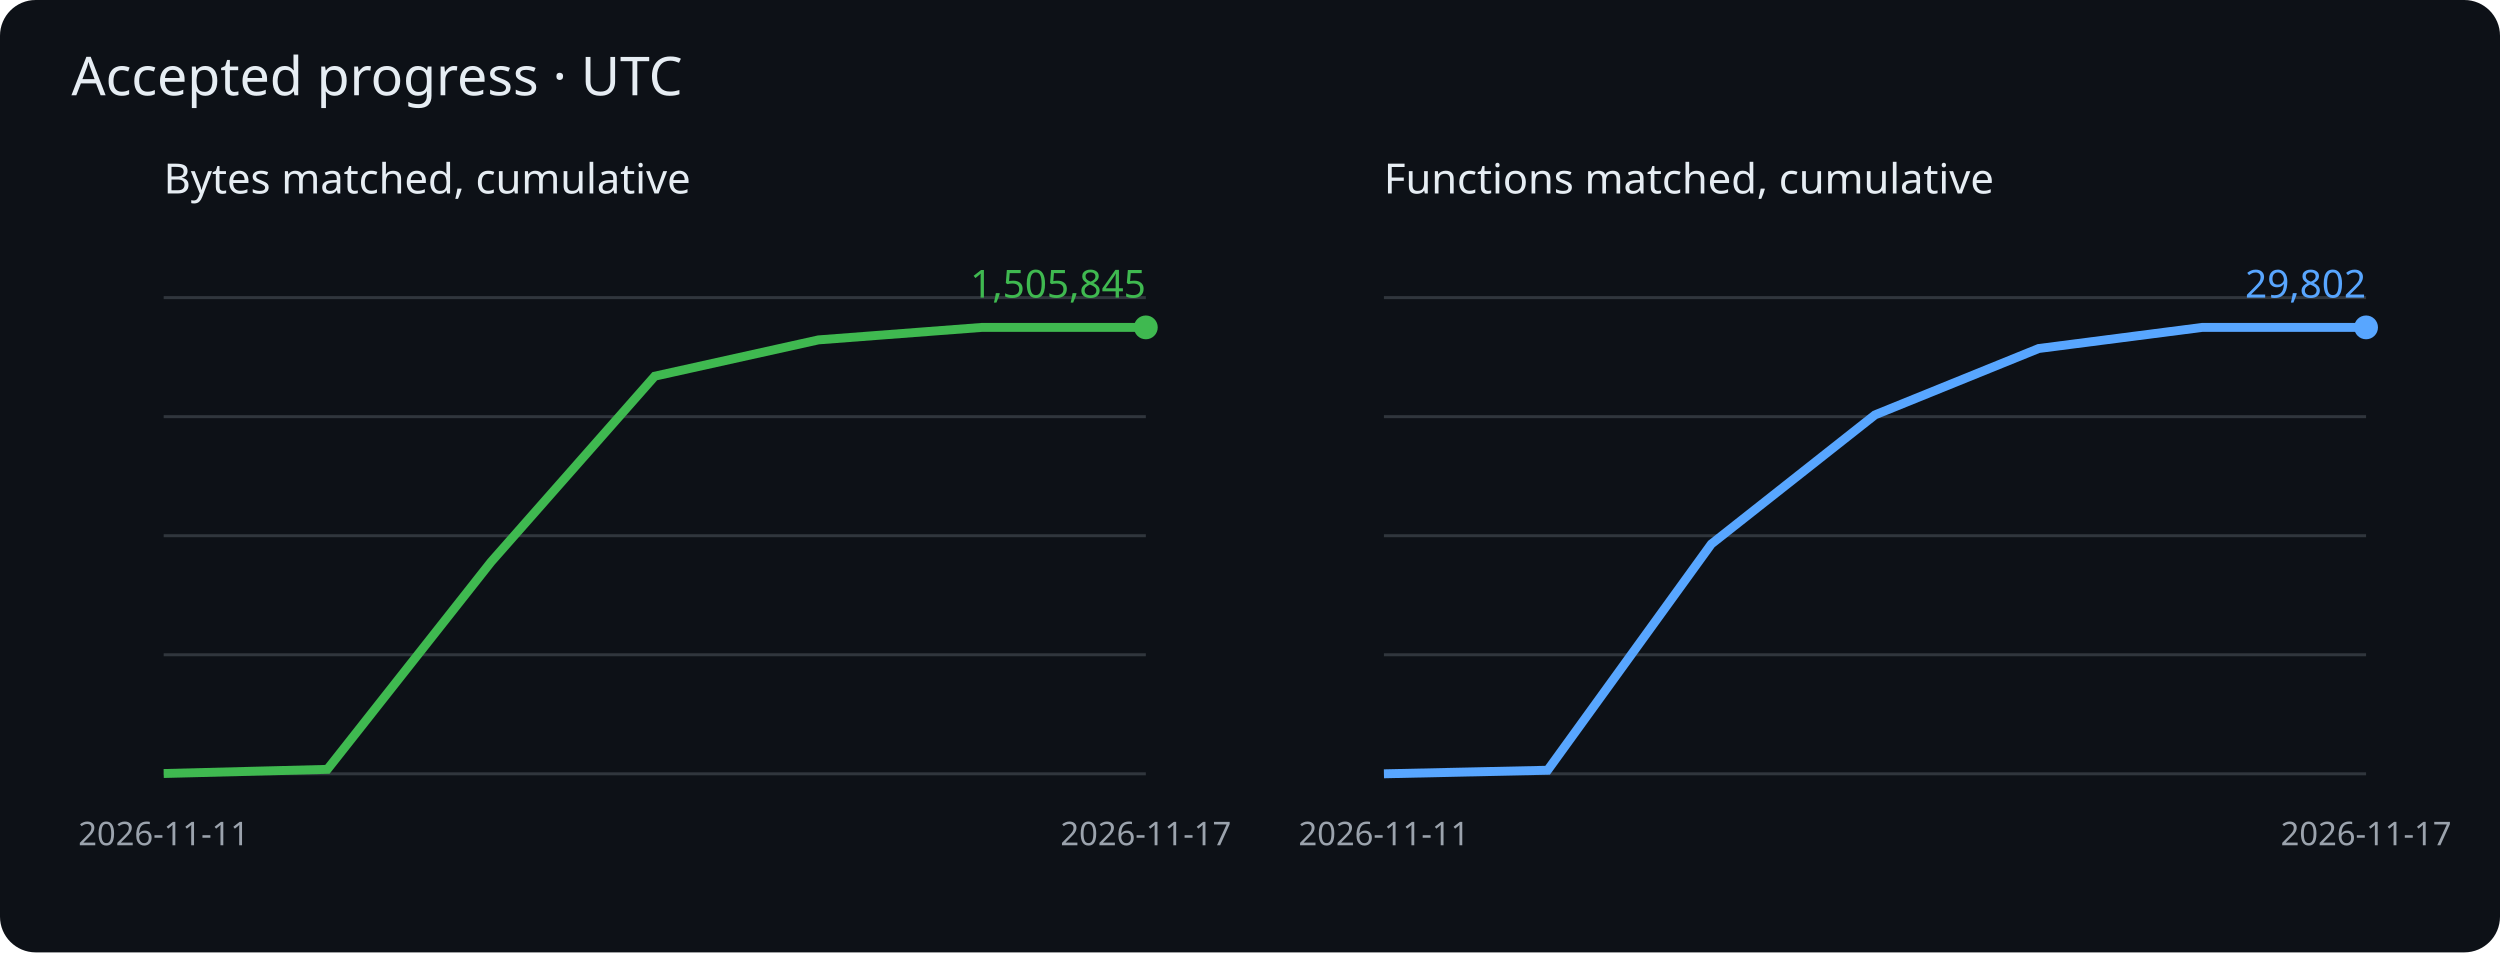
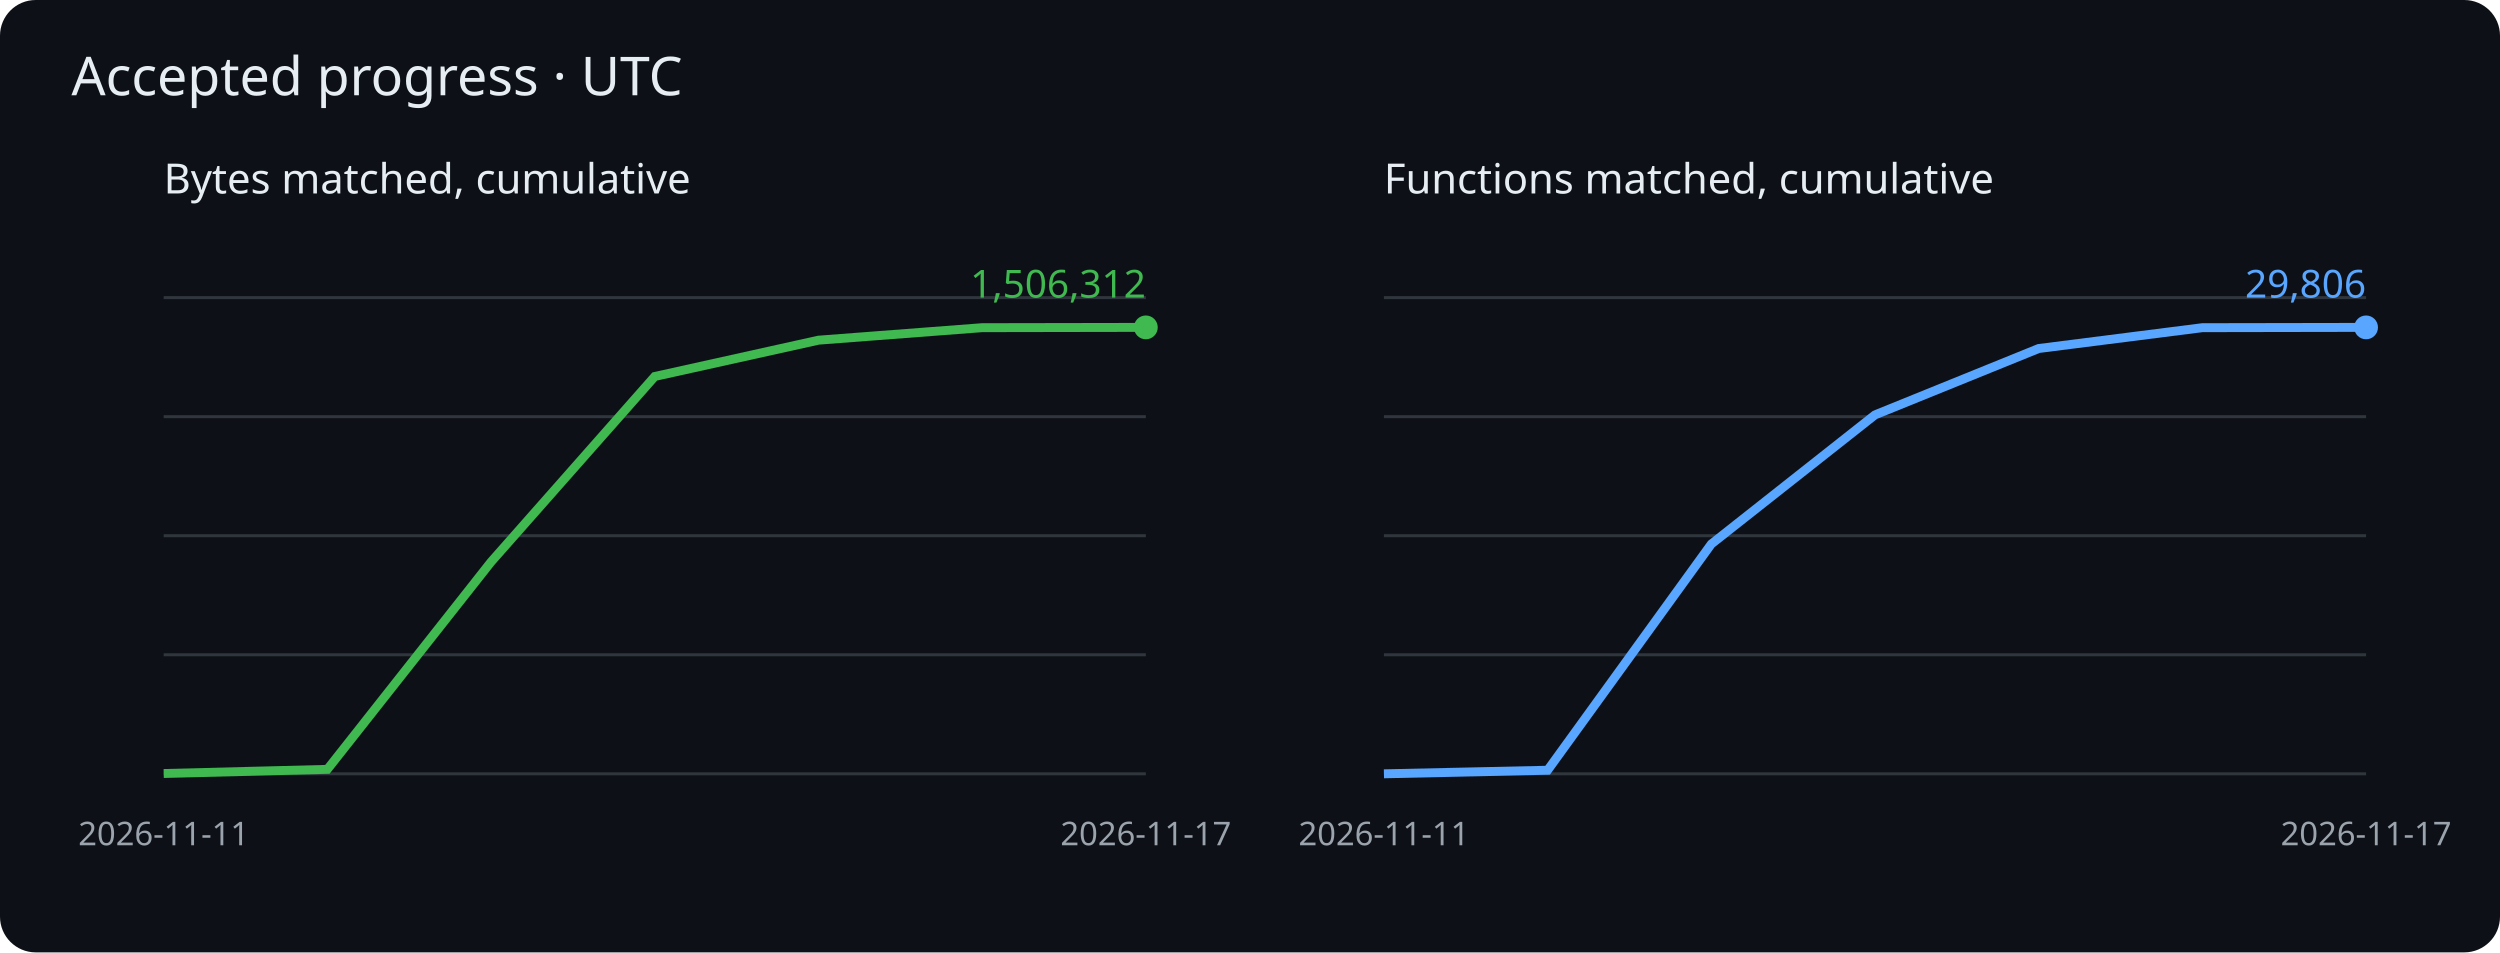
<svg xmlns="http://www.w3.org/2000/svg" viewBox="0 0 840 320" role="img" aria-label="Cumulative matched bytes and functions">
  <rect width="840" height="320" rx="12" fill="#0d1117" />
  <g font-family="sans-serif">
    <text x="24" y="32" fill="#e6edf3" font-size="18">Accepted progress · UTC</text>
    <text x="55" y="65" fill="#e6edf3" font-size="14">Bytes matched, cumulative</text>
    <path d="M55 260h330" stroke="#30363d" />
    <path d="M55 220h330" stroke="#30363d" />
    <path d="M55 180h330" stroke="#30363d" />
    <path d="M55 140h330" stroke="#30363d" />
    <path d="M55 100h330" stroke="#30363d" />
-     <polyline points="55.0,259.9 110.0,258.5 165.0,188.8 220.0,126.4 275.0,114.2 330.0,110.0 385.0,110.0" fill="none" stroke="#3fb950" stroke-width="3" />
+     <polyline points="55.0,259.9 110.0,258.5 165.0,188.8 220.0,126.5 275.0,114.3 330.0,110.1 385.0,110.0" fill="none" stroke="#3fb950" stroke-width="3" />
    <circle cx="385.0" cy="110.0" r="4" fill="#3fb950" />
-     <text x="385.0" y="100.0" text-anchor="end" fill="#3fb950" font-size="13">1,505,845</text>
+     <text x="385.0" y="100.0" text-anchor="end" fill="#3fb950" font-size="13">1,506,312</text>
    <text x="55.0" y="284" fill="#9ba3ad" font-size="11" text-anchor="middle">2026-11-11</text>
    <text x="385.0" y="284" fill="#9ba3ad" font-size="11" text-anchor="middle">2026-11-17</text>
    <text x="465" y="65" fill="#e6edf3" font-size="14">Functions matched, cumulative</text>
    <path d="M465 260h330" stroke="#30363d" />
    <path d="M465 220h330" stroke="#30363d" />
    <path d="M465 180h330" stroke="#30363d" />
    <path d="M465 140h330" stroke="#30363d" />
    <path d="M465 100h330" stroke="#30363d" />
-     <polyline points="465.0,260.0 520.0,258.8 575.0,182.8 630.0,139.4 685.0,117.1 740.0,110.0 795.0,110.0" fill="none" stroke="#58a6ff" stroke-width="3" />
+     <polyline points="465.0,260.0 520.0,258.8 575.0,182.8 630.0,139.4 685.0,117.1 740.0,110.1 795.0,110.0" fill="none" stroke="#58a6ff" stroke-width="3" />
    <circle cx="795.0" cy="110.0" r="4" fill="#58a6ff" />
-     <text x="795.0" y="100.0" text-anchor="end" fill="#58a6ff" font-size="13">29,802</text>
+     <text x="795.0" y="100.0" text-anchor="end" fill="#58a6ff" font-size="13">29,806</text>
    <text x="465.0" y="284" fill="#9ba3ad" font-size="11" text-anchor="middle">2026-11-11</text>
    <text x="795.0" y="284" fill="#9ba3ad" font-size="11" text-anchor="middle">2026-11-17</text>
  </g>
</svg>
